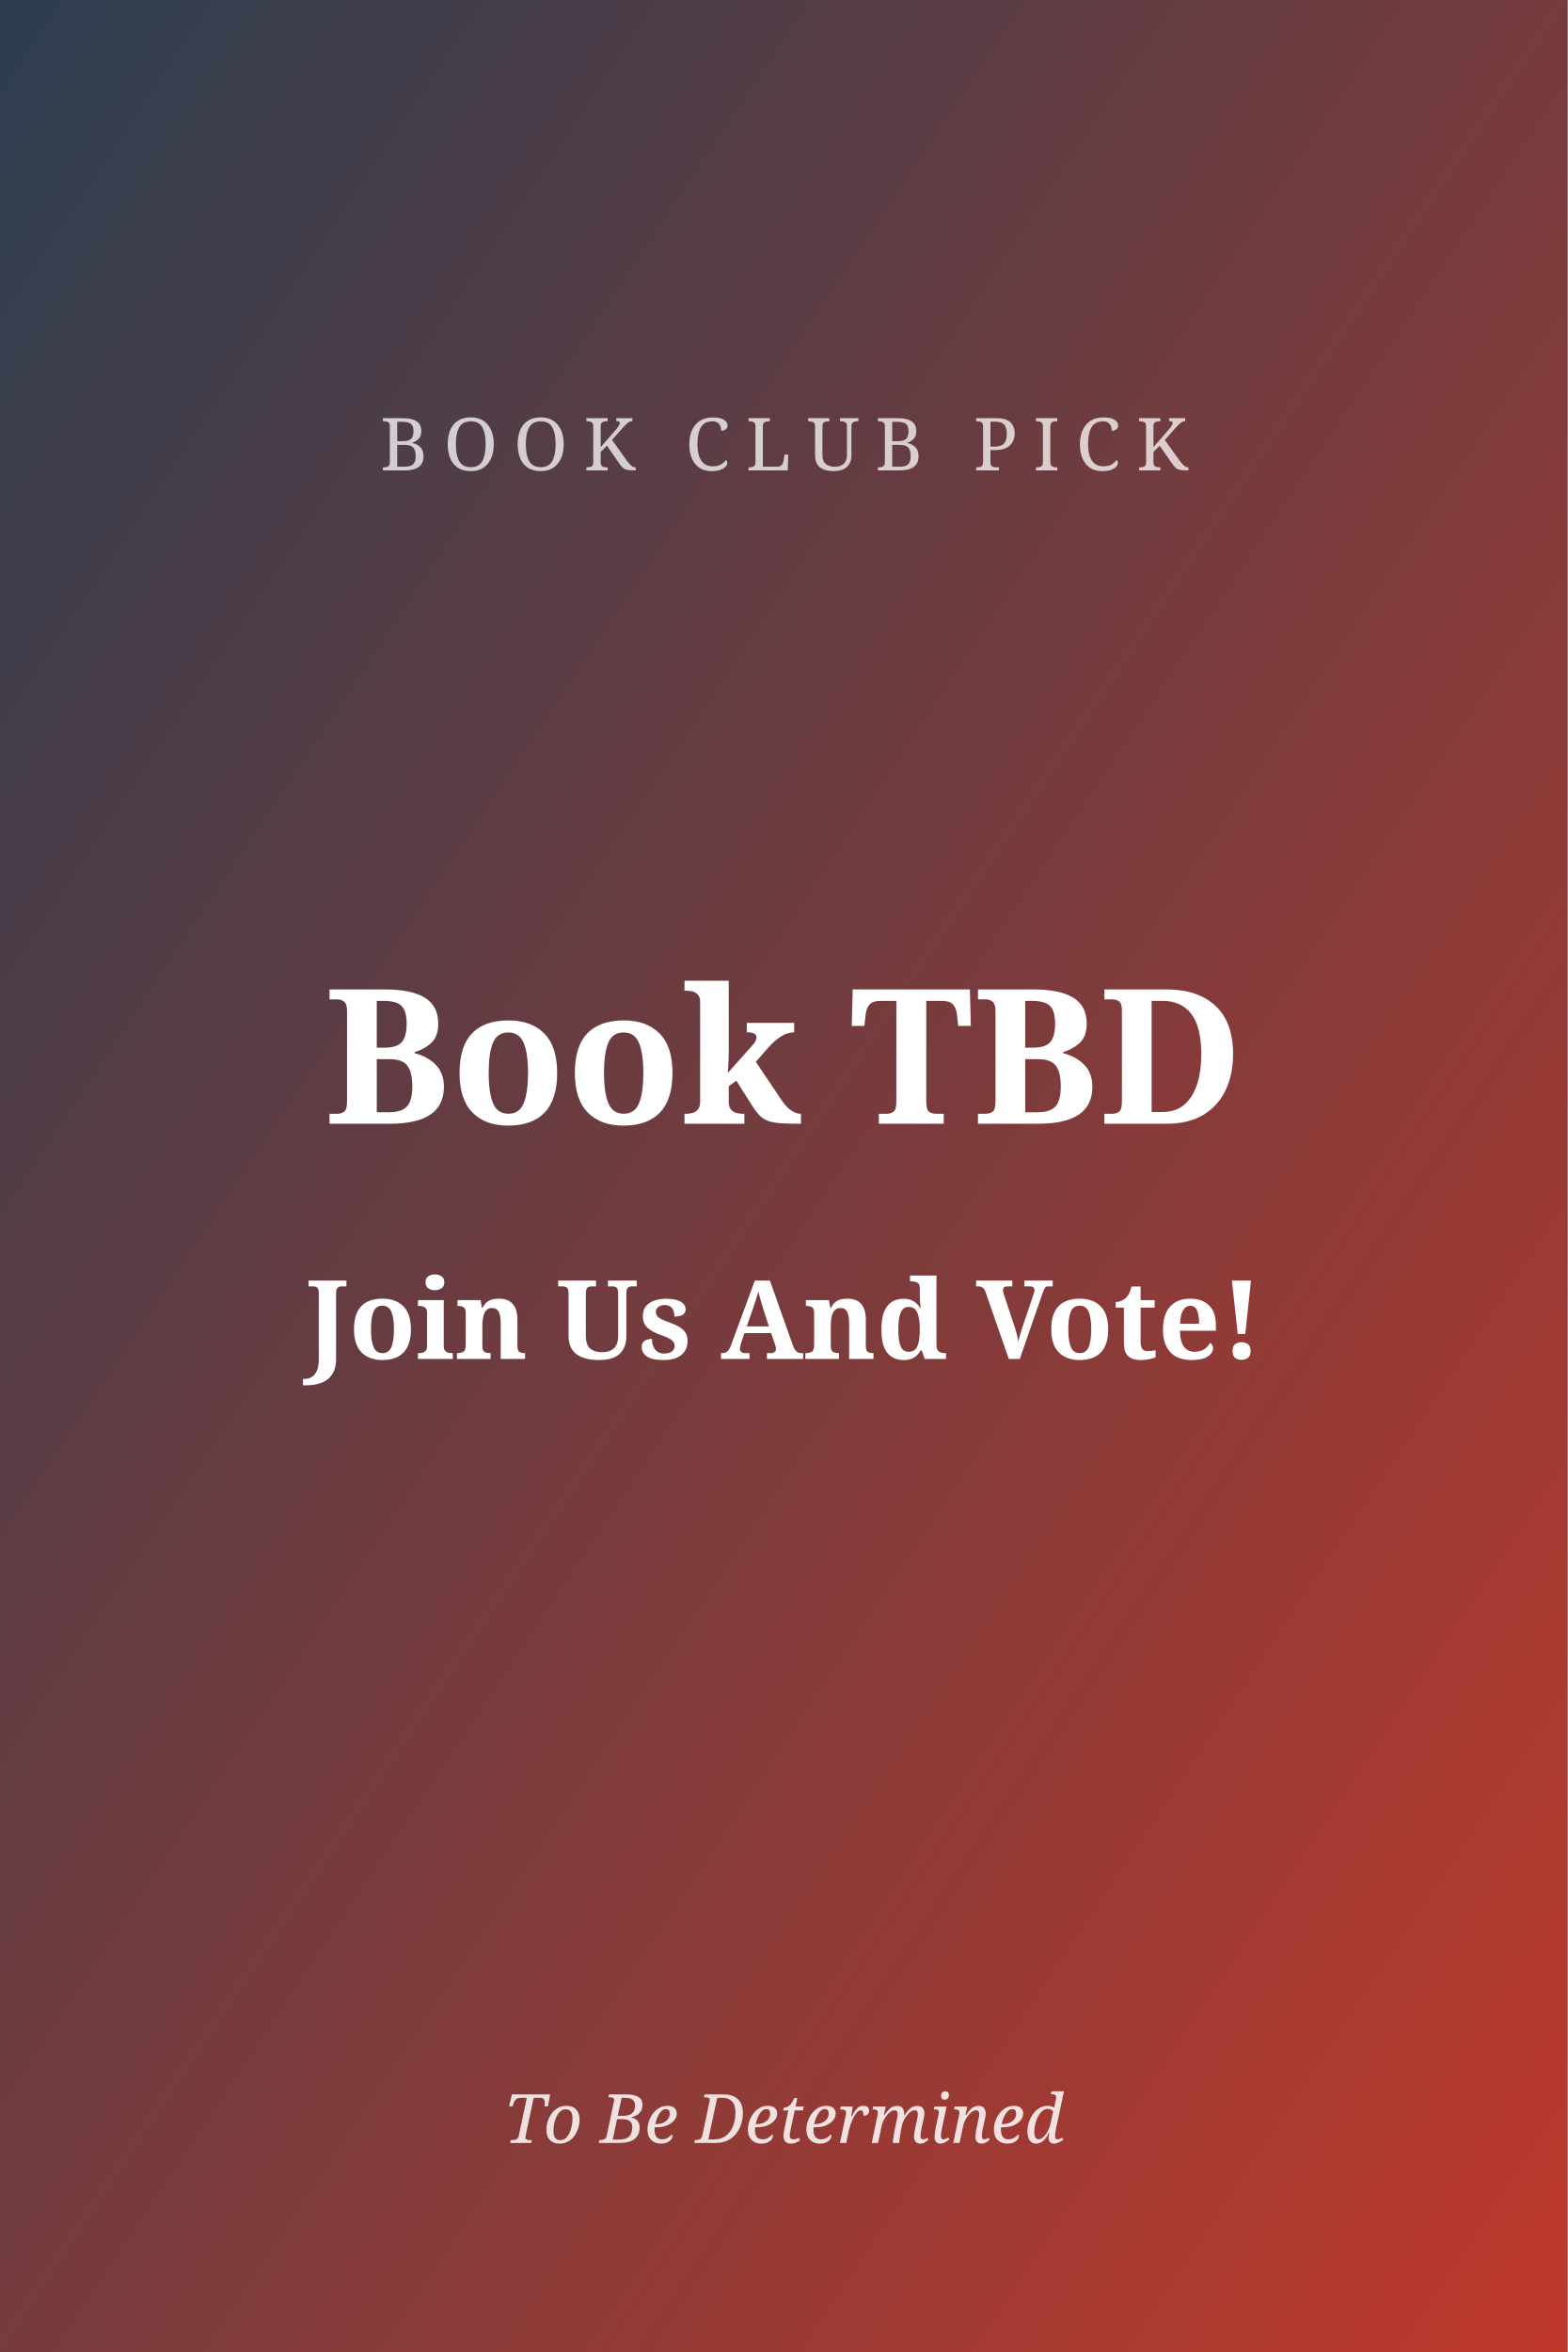
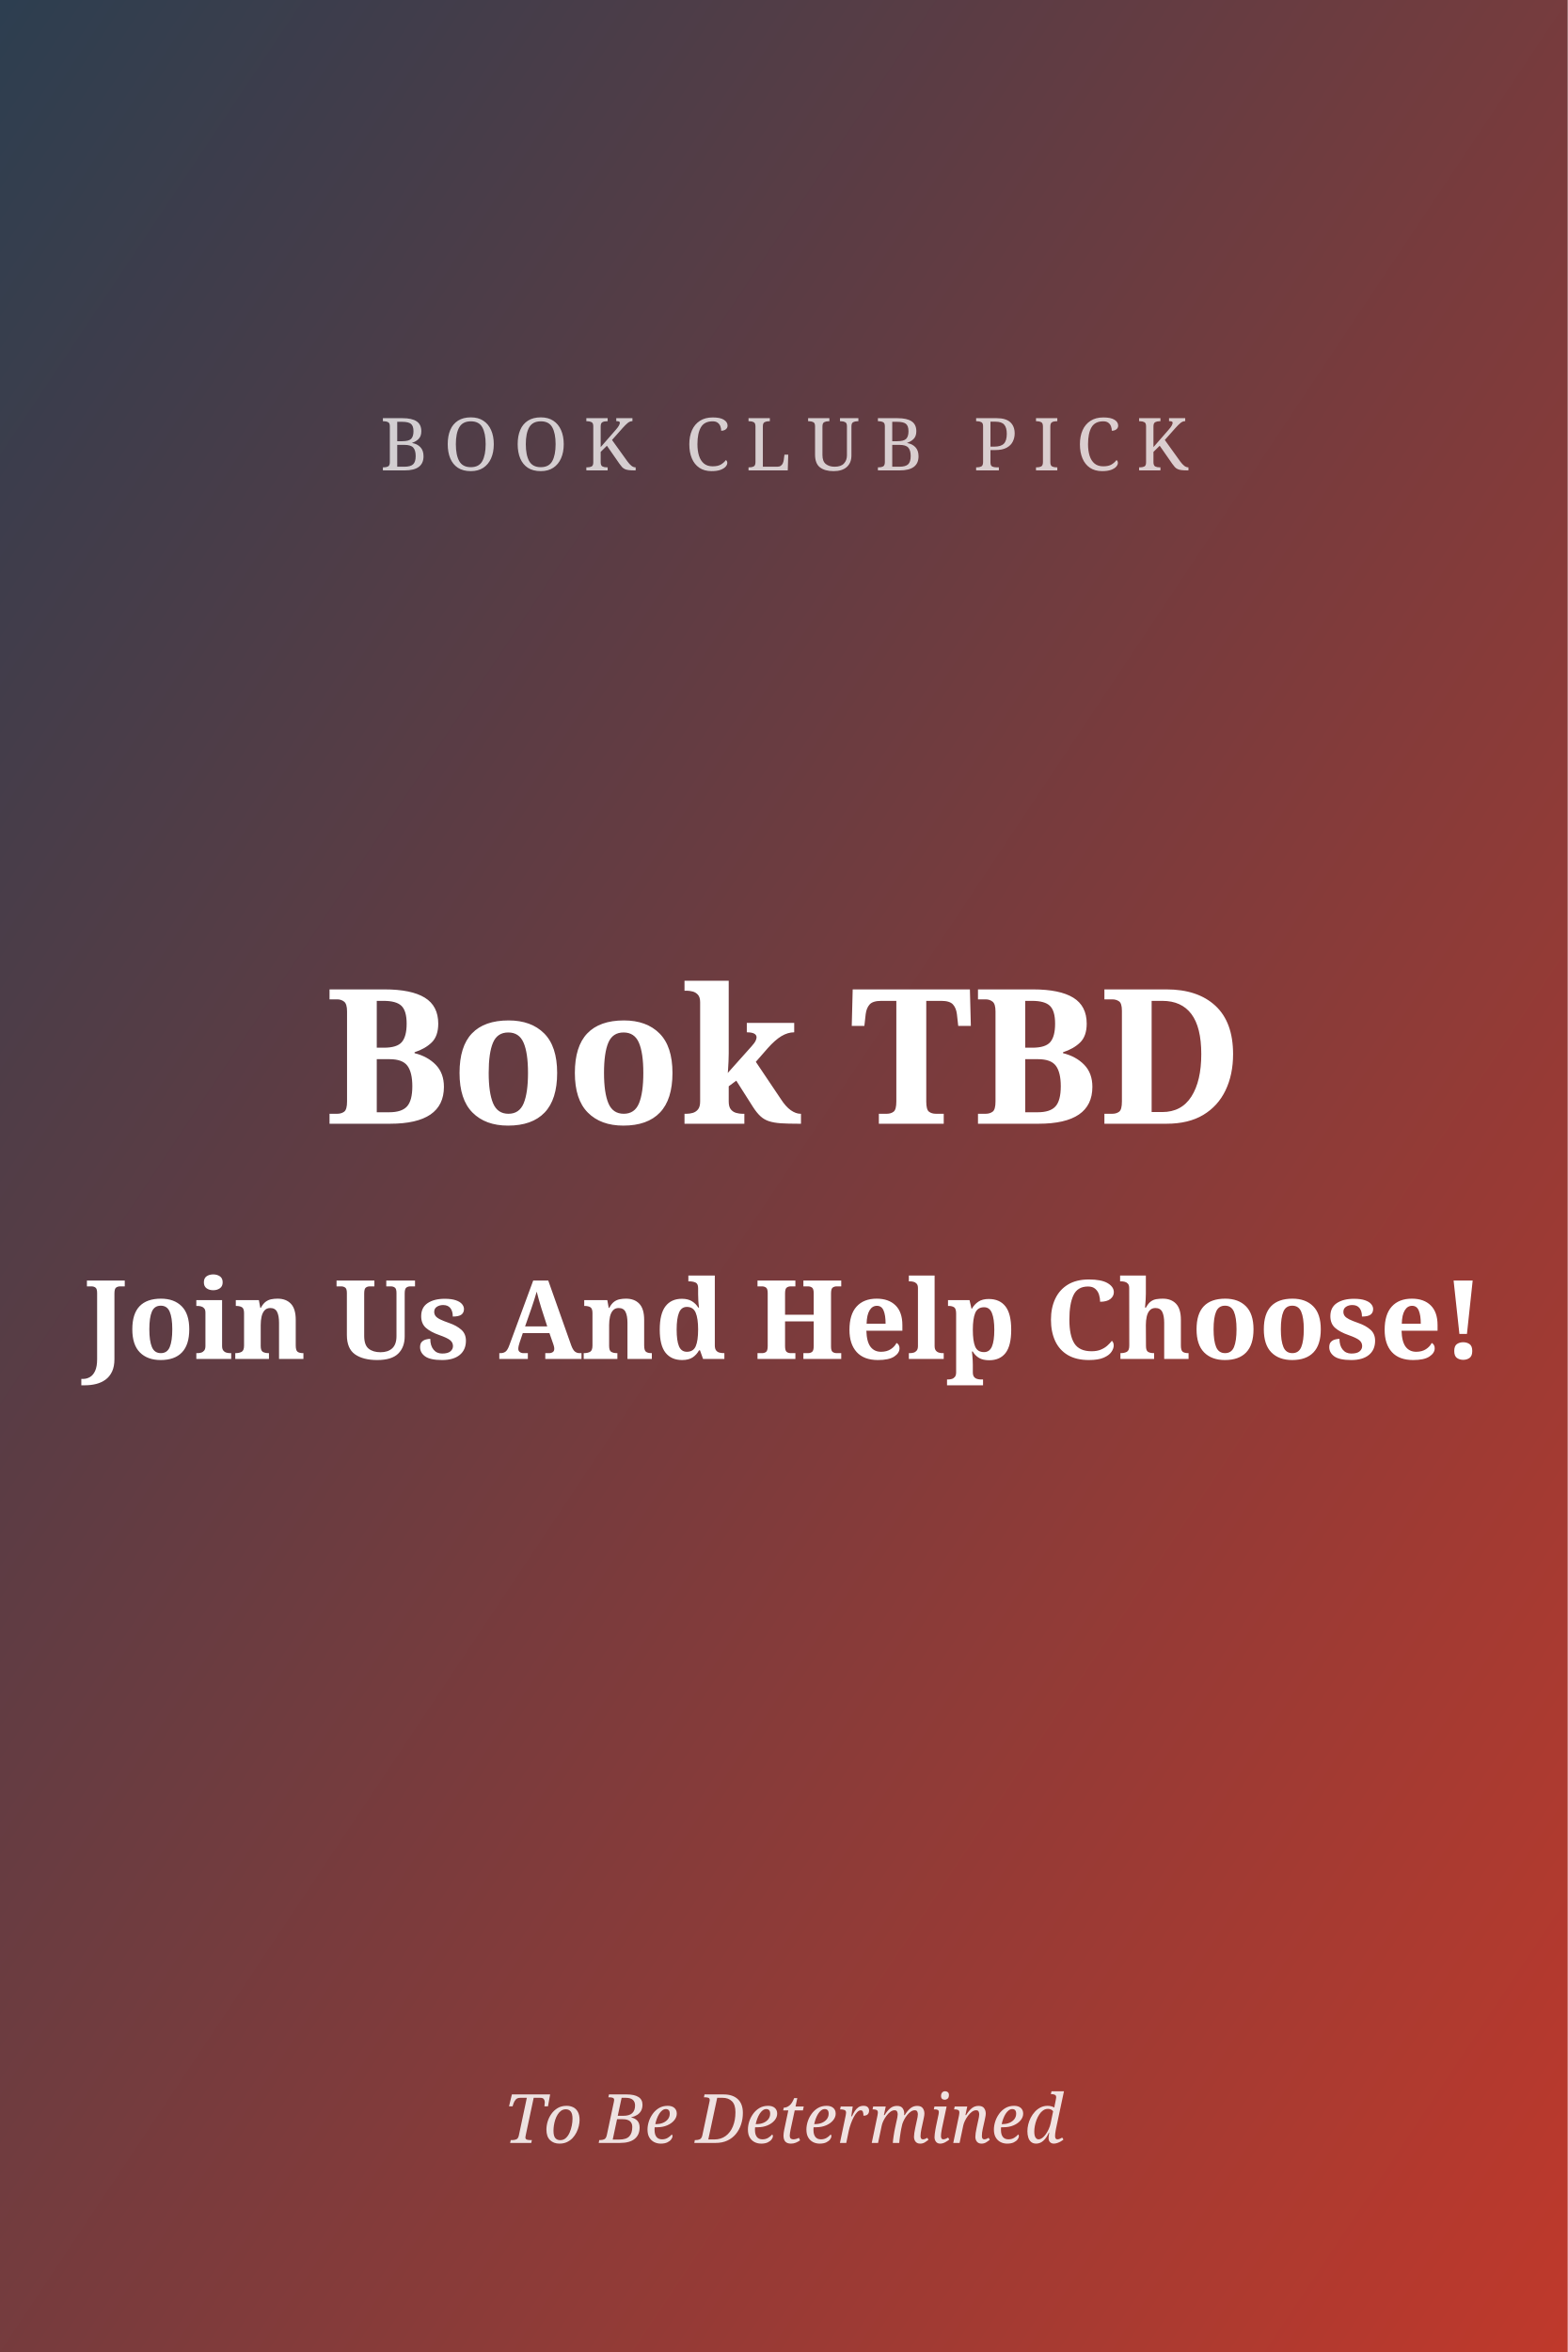
<svg xmlns="http://www.w3.org/2000/svg" viewBox="0 0 600 900" width="600" height="900">
  <defs>
    <linearGradient id="g" x1="0" y1="0" x2="1" y2="1">
      <stop offset="0%" stop-color="#2c3e50" />
      <stop offset="100%" stop-color="#c0392b" />
    </linearGradient>
  </defs>
  <rect width="600" height="900" fill="url(#g)" />
  <text x="300" y="180" text-anchor="middle" fill="#ffffff" opacity="0.75" font-family="Georgia, serif" font-size="28" letter-spacing="6">BOOK CLUB PICK</text>
  <text x="300" y="430" text-anchor="middle" fill="#ffffff" font-family="Georgia, serif" font-size="72" font-weight="bold">Book TBD</text>
-   <text x="300" y="520" text-anchor="middle" fill="#ffffff" font-family="Georgia, serif" font-size="42" font-weight="bold">Join Us And Vote!</text>
+   <text x="300" y="520" text-anchor="middle" fill="#ffffff" font-family="Georgia, serif" font-size="42" font-weight="bold">Join Us And Help Choose!</text>
  <text x="300" y="820" text-anchor="middle" fill="#ffffff" opacity="0.85" font-family="Georgia, serif" font-size="26" font-style="italic">To Be Determined</text>
</svg>
